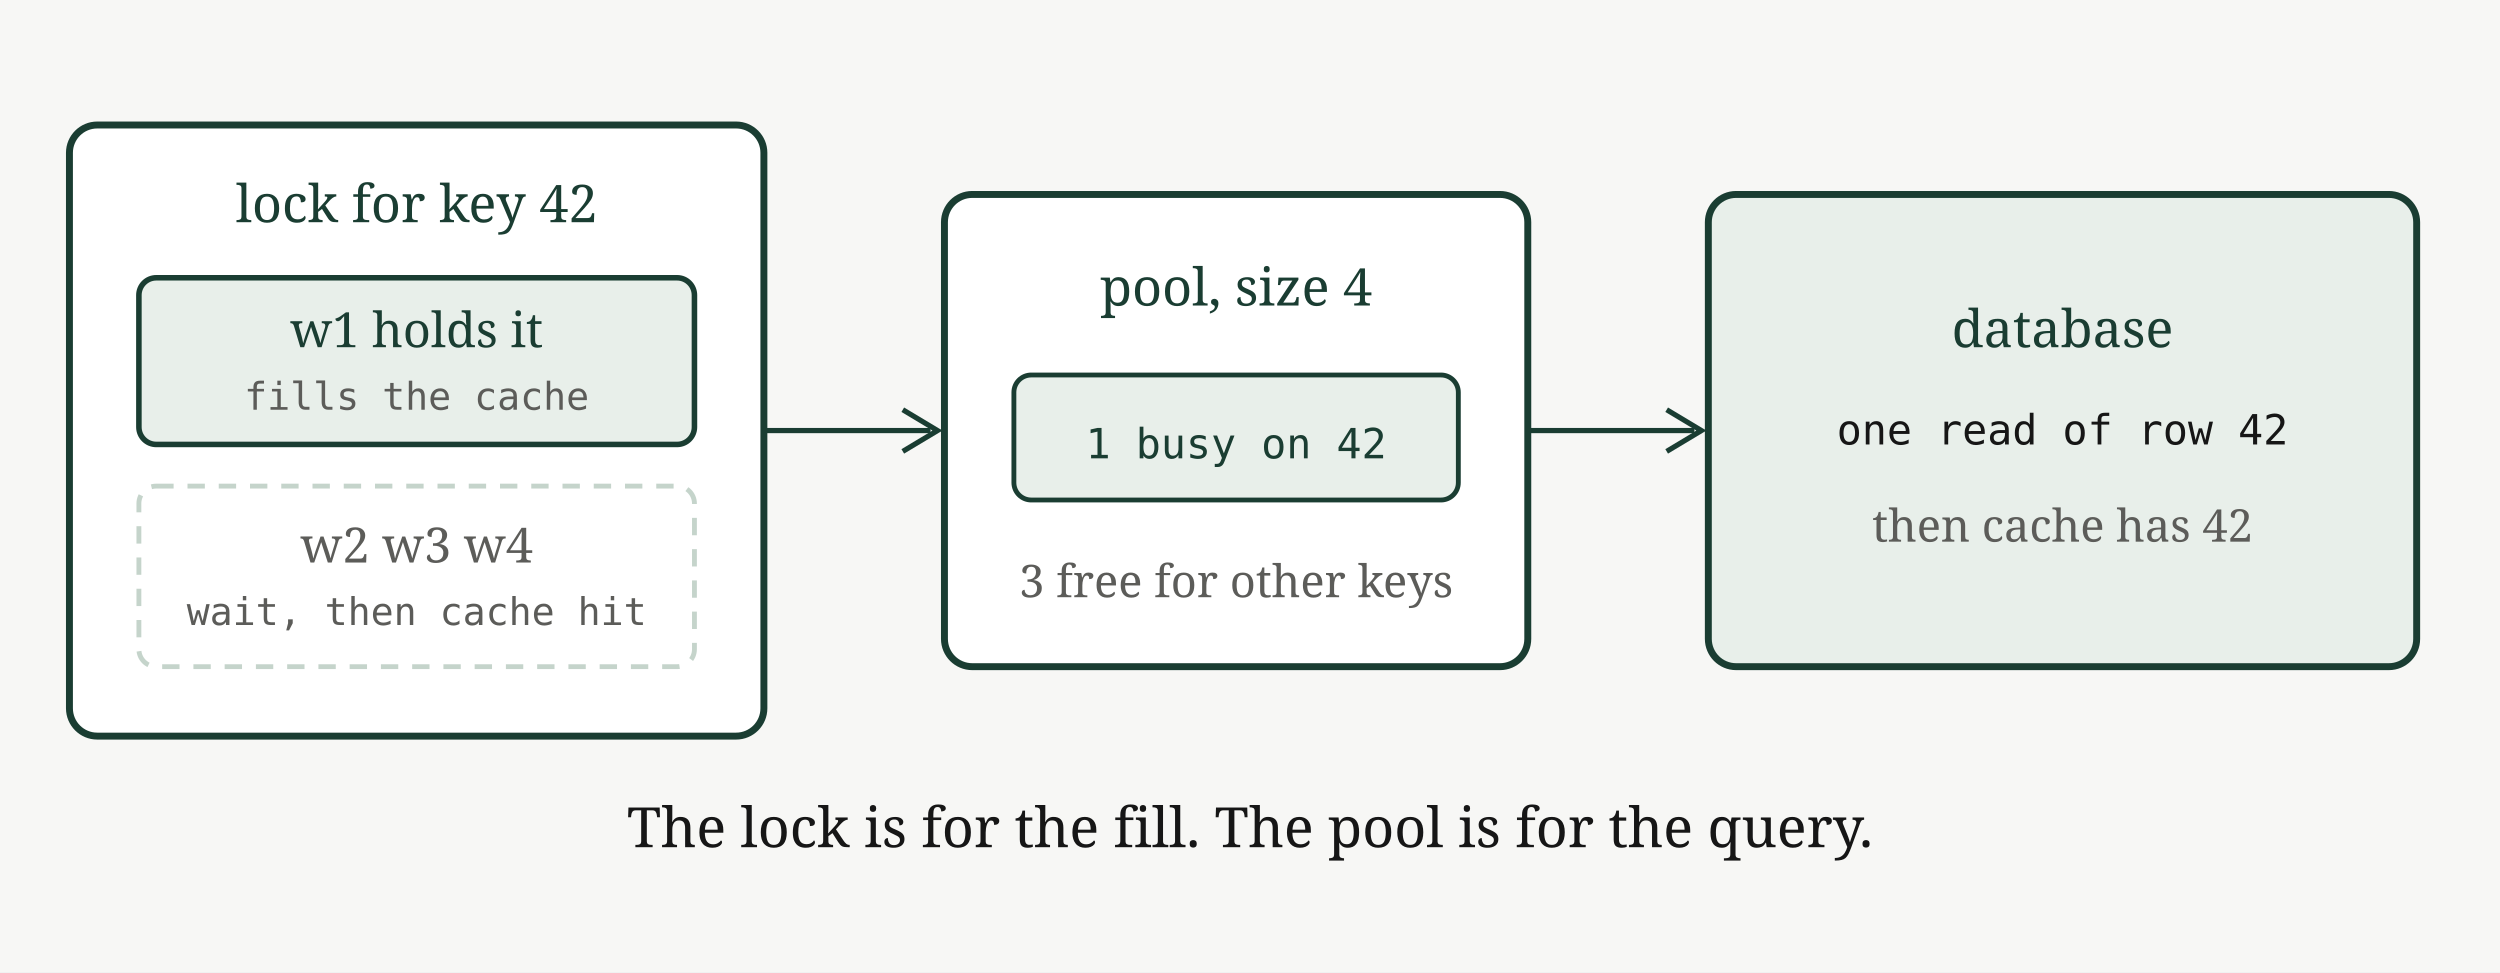
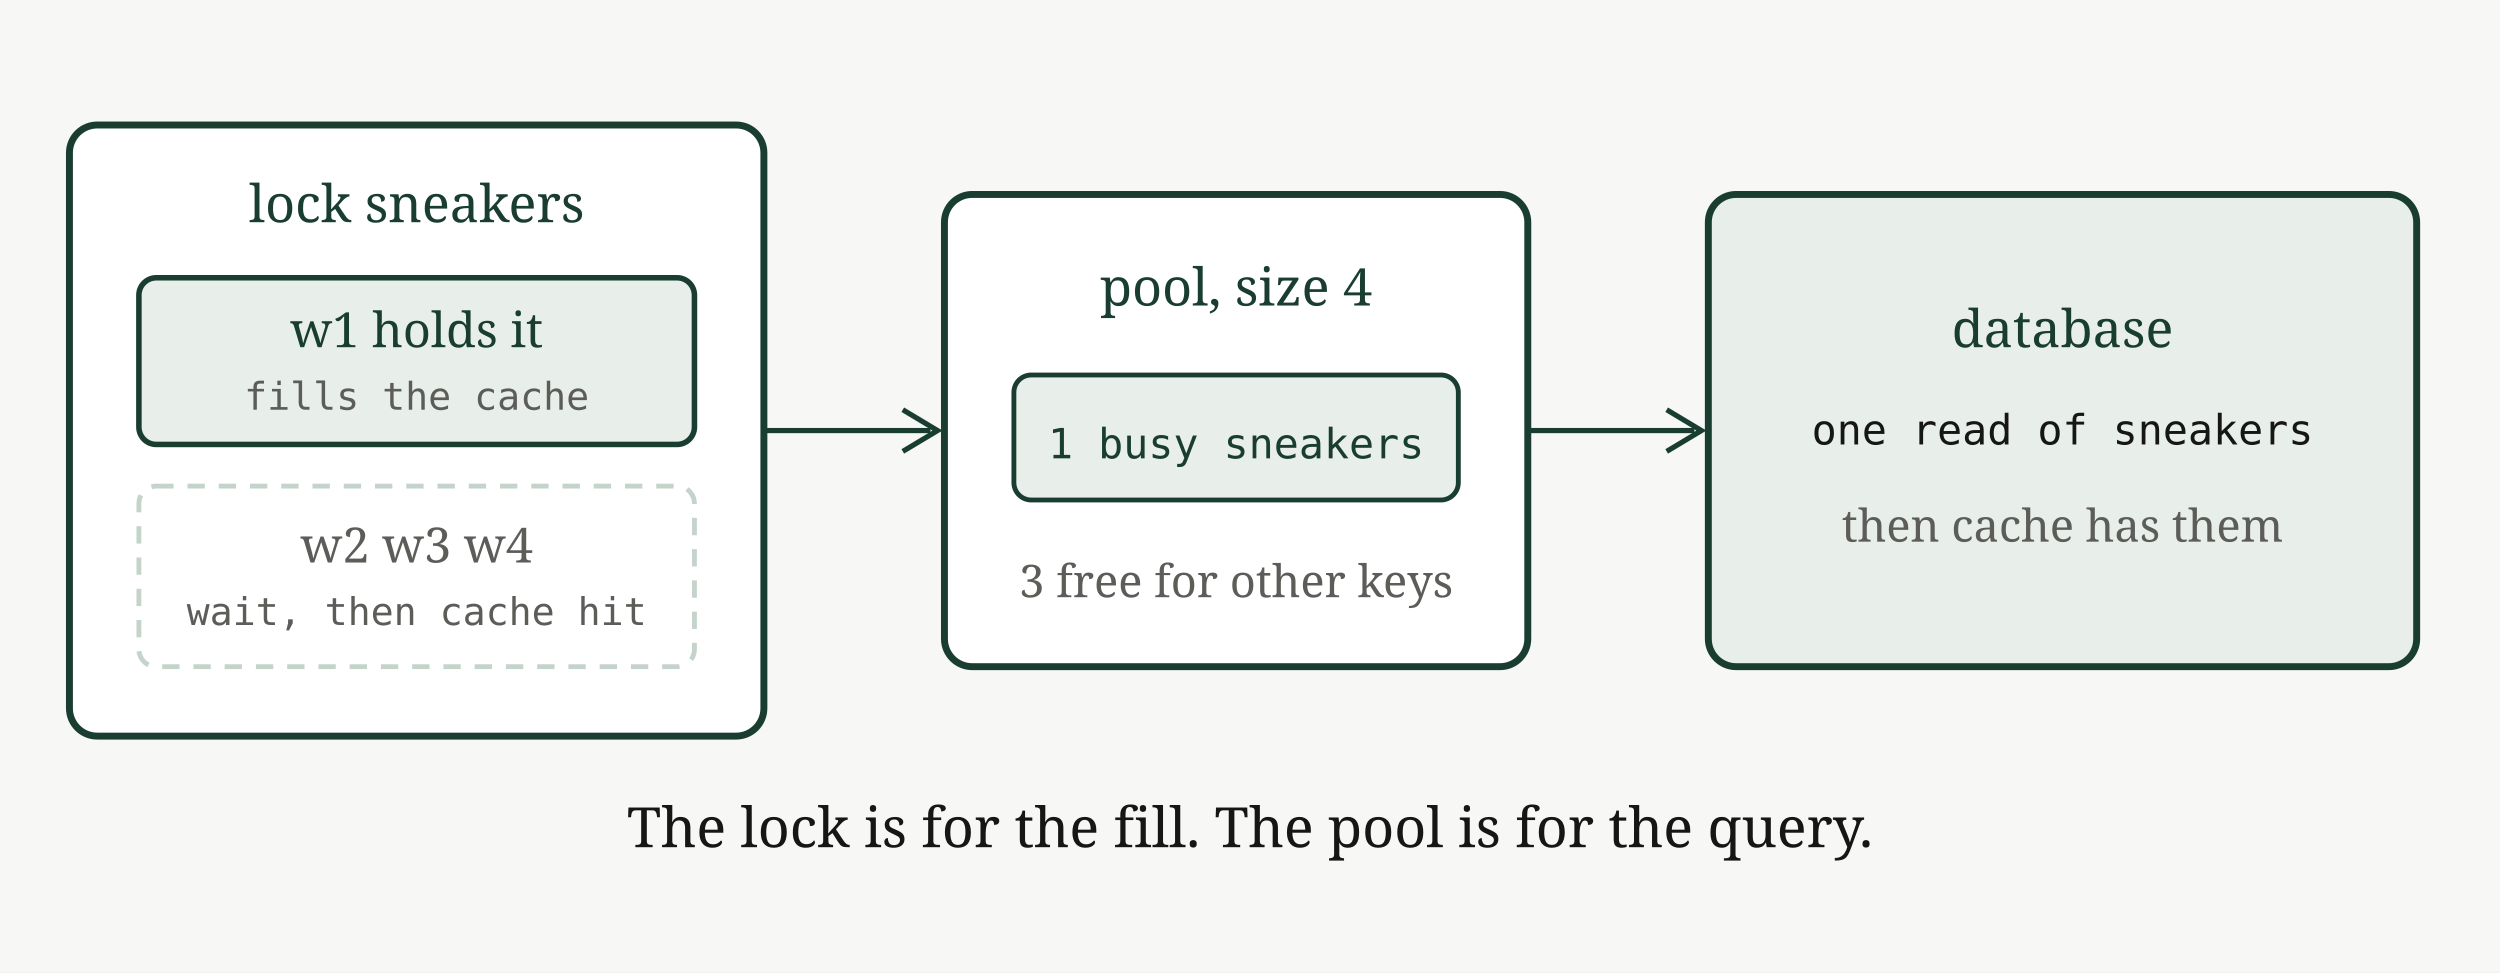
<svg xmlns="http://www.w3.org/2000/svg" viewBox="0 0 720 280" width="720" height="280" role="img">
  <rect width="720" height="280" fill="#F7F7F5" />
  <rect x="20" y="36" width="200" height="176" rx="8" fill="#FFFFFF" stroke="#1A3D32" stroke-width="2" />
-   <text x="120" y="64" text-anchor="middle" font-family="Georgia, serif" font-size="15" fill="#1A3D32">lock for key 42</text>
+   <text x="120" y="64" text-anchor="middle" font-family="Georgia, serif" font-size="15" fill="#1A3D32">lock sneakers</text>
  <rect x="40" y="80" width="160" height="48" rx="5" fill="#E8EFEA" stroke="#1A3D32" stroke-width="1.6" />
  <text x="120" y="100" text-anchor="middle" font-family="Georgia, serif" font-size="14" fill="#1A3D32">w1 holds it</text>
  <text x="120" y="118" text-anchor="middle" font-family="ui-monospace, monospace" font-size="11" fill="#5C5C59">fills the cache</text>
  <rect x="40" y="140" width="160" height="52" rx="5" fill="#FFFFFF" stroke="#C5D4CB" stroke-width="1.4" stroke-dasharray="5 4" />
  <text x="120" y="162" text-anchor="middle" font-family="Georgia, serif" font-size="14" fill="#5C5C59">w2 w3 w4</text>
  <text x="120" y="180" text-anchor="middle" font-family="ui-monospace, monospace" font-size="11" fill="#5C5C59">wait, then cache hit</text>
  <path d="M220 124 H268" stroke="#1A3D32" stroke-width="1.5" />
  <path d="M260 118 L270 124 L260 130" fill="none" stroke="#1A3D32" stroke-width="1.5" />
  <rect x="272" y="56" width="168" height="136" rx="8" fill="#FFFFFF" stroke="#1A3D32" stroke-width="2" />
  <text x="356" y="88" text-anchor="middle" font-family="Georgia, serif" font-size="15" fill="#1A3D32">pool, size 4</text>
  <rect x="292" y="108" width="128" height="36" rx="5" fill="#E8EFEA" stroke="#1A3D32" stroke-width="1.4" />
-   <text x="356" y="132" text-anchor="middle" font-family="ui-monospace, monospace" font-size="12" fill="#1A3D32">1 busy on 42</text>
+   <text x="356" y="132" text-anchor="middle" font-family="ui-monospace, monospace" font-size="12" fill="#1A3D32">1 busy sneakers</text>
  <text x="356" y="172" text-anchor="middle" font-family="Georgia, serif" font-size="13" fill="#5C5C59">3 free for other keys</text>
  <path d="M440 124 H488" stroke="#1A3D32" stroke-width="1.5" />
  <path d="M480 118 L490 124 L480 130" fill="none" stroke="#1A3D32" stroke-width="1.5" />
  <rect x="492" y="56" width="204" height="136" rx="8" fill="#E8EFEA" stroke="#1A3D32" stroke-width="2" />
  <text x="594" y="100" text-anchor="middle" font-family="Georgia, serif" font-size="15" fill="#1A3D32">database</text>
-   <text x="594" y="128" text-anchor="middle" font-family="ui-monospace, monospace" font-size="12" fill="#161616">one read of row 42</text>
-   <text x="594" y="156" text-anchor="middle" font-family="Georgia, serif" font-size="13" fill="#5C5C59">then cache has 42</text>
+   <text x="594" y="128" text-anchor="middle" font-family="ui-monospace, monospace" font-size="12" fill="#161616">one read of sneakers</text>
+   <text x="594" y="156" text-anchor="middle" font-family="Georgia, serif" font-size="13" fill="#5C5C59">then cache has them</text>
  <text x="360" y="244" text-anchor="middle" font-family="Georgia, serif" font-size="16" fill="#161616">The lock is for the fill. The pool is for the query.</text>
</svg>
